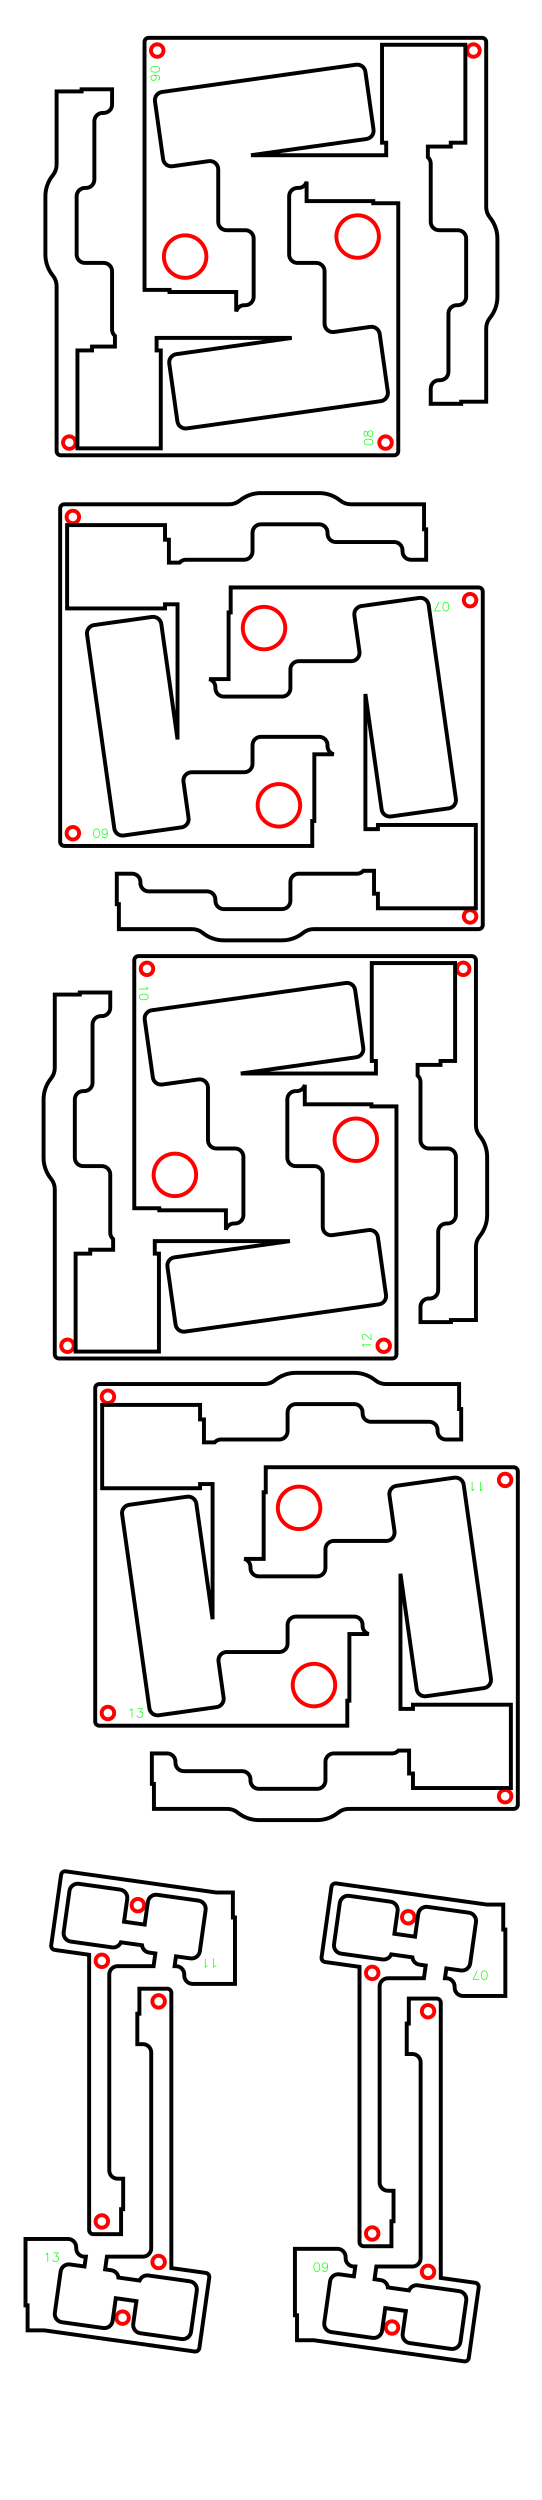
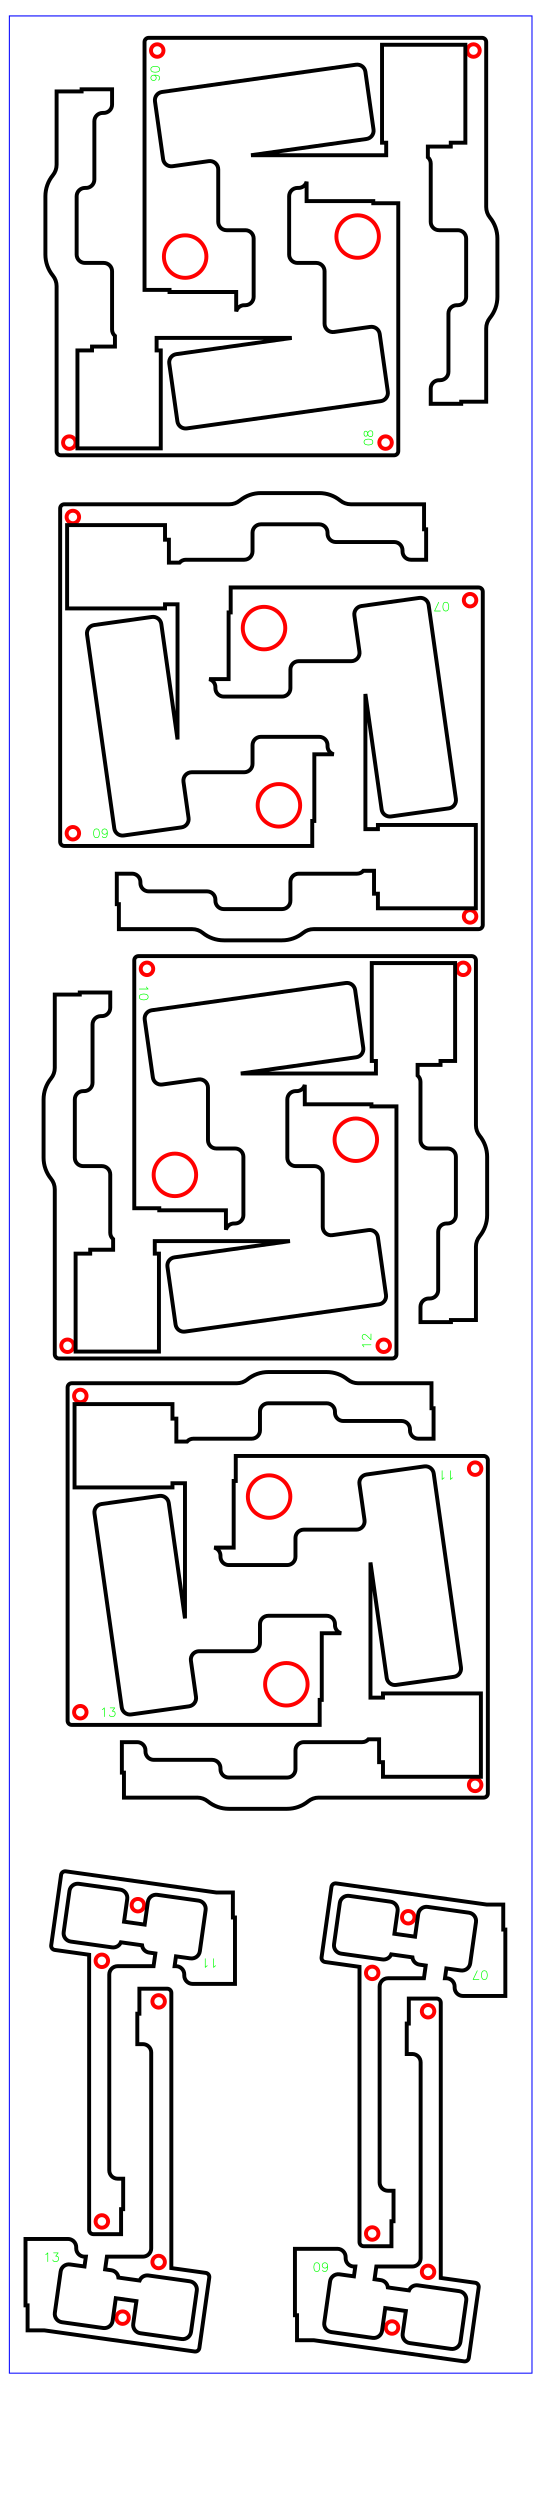
<svg xmlns="http://www.w3.org/2000/svg" width="130mm" height="600mm" viewBox="0 0 130 600" version="1.1" id="svg465" xml:space="preserve">
  <defs id="defs462" />
  <g id="g2946" transform="translate(15.5102, -6.05337)">
    <path style="font-size:12px;fill:none;fill-rule:evenodd;stroke:#ff0000;stroke-width:0.25mm;stroke-linecap:round;stroke-opacity:1" d="m 22.226,16.683 a 1.5,1.5 0 0 1 0,3 1.5,1.5 0 0 1 0,-3 z" id="path1515" />
    <path style="font-size:12px;fill:none;fill-rule:evenodd;stroke:#ff0000;stroke-width:0.25mm;stroke-linecap:round;stroke-opacity:1" d="M 22.226,18.183" id="path1513" />
    <path style="font-size:12px;fill:none;fill-rule:evenodd;stroke:#ff0000;stroke-width:0.25mm;stroke-linecap:round;stroke-opacity:1" d="m 98.126,16.683 a 1.5,1.5 0 0 1 0,3 1.5,1.5 0 0 1 0,-3 z" id="path1499" />
    <path style="font-size:12px;fill:none;fill-rule:evenodd;stroke:#ff0000;stroke-width:0.25mm;stroke-linecap:round;stroke-opacity:1" d="M 98.126,18.183" id="path1497" />
    <path style="font-size:12px;fill:none;fill-rule:evenodd;stroke:#ff0000;stroke-width:0.25mm;stroke-linecap:round;stroke-opacity:1" d="m 28.926,62.533 a 5.1,5.1 0 0 1 0,10.2 5.1,5.1 0 0 1 0,-10.2 z" id="path1495" />
    <path style="font-size:12px;fill:none;fill-rule:evenodd;stroke:#ff0000;stroke-width:0.25mm;stroke-linecap:round;stroke-opacity:1" d="M 28.926,67.633" id="path1493" />
    <path style="font-size:12px;fill:none;fill-rule:evenodd;stroke:#000000;stroke-width:0.25mm;stroke-linecap:round;stroke-opacity:1" d="m 19.176,16.133 v 59.5 h 5.999 v 0.5 h 16 v 4.684 a 2,2 0 0 1 1.94,-1.515 h 0.25 a 2,2 0 0 0 2,-2 v -14 a 2,2 0 0 0 -2,-2 h -4.5 a 2,2 0 0 1 -2,-2 v -12.593 a 2,2 0 0 0 -2.278,-1.981 l -8.695,1.222 a 2,2 0 0 1 -2.259,-1.702 l -1.949,-13.864 a 2,2 0 0 1 1.702,-2.259 l 46.543,-6.541 a 2,2 0 0 1 2.259,1.702 l 1.948,13.864 a 2,2 0 0 1 -1.702,2.259 l -27.698,3.893 h 32.44 v -3.002 h -1 V 16.8 h 20 v 23.5 h -3.5 v 0.933 h -5.5 v 2.558 a 2,2 0 0 1 0.689,1.511 v 14 a 2,2 0 0 0 2,2 h 4.5 a 2,2 0 0 1 2,2 v 14 a 2,2 0 0 1 -2,2 h -0.25 a 2,2 0 0 0 -2,2 v 14 a 2,2 0 0 1 -2,2 h -0.25 a 2,2 0 0 0 -2,2 v 3.664 h 7.312 v -0.5 h 5.999 V 84.872 a 4,4 0 0 1 0.896,-2.523 8,8 0 0 0 1.793,-5.047 v -14 a 8,8 0 0 0 -1.793,-5.047 4,4 0 0 1 -0.896,-2.524 V 16.133 a 1,1 0 0 0 -1,-1 H 20.176 a 1,1 0 0 0 -1,1 z" id="path712" />
    <g style="fill:none;stroke:#00ff00;stroke-linecap:round;stroke-linejoin:round;stroke-opacity:1" transform="matrix(6.12323e-17 1 -1 6.12323e-17 0.835156 2.4835)" id="g5981">
      <g transform="translate(18.9008, -19.855)" id="g5979" style="stroke:#00ff00;stroke-opacity:1">
        <path d="M 378 662 L 284 630 L 220 536 L 189 378 L 189 284 L 220 126 L 284 31.5 L 378 0 L 441 0 L 536 31.5 L 598 126 L 630 284 L 630 378 L 598 536 L 536 630 L 441 662 L 378 662" style="stroke-width:0.533in;stroke:#00ff00;stroke-opacity:1" transform="scale(0.003175, -0.003175)" id="path5975" />
        <path d="M 598 567 L 567 630 L 472 662 L 410 662 L 315 630 L 252 536 L 220 378 L 220 220 L 252 94.5 L 315 31.5 L 410 0 L 441 0 L 536 31.5 L 598 94.5 L 630 189 L 630 220 L 598 315 L 536 378 L 441 410 L 410 410 L 315 378 L 252 315 L 220 220" style="stroke-width:0.533in;stroke:#00ff00;stroke-opacity:1" transform="matrix(0.003175 0 0 -0.003175 2.00025 0)" id="path5977" />
      </g>
    </g>
  </g>
  <g id="g2946-9" transform="matrix(6.12323e-17 1 -1 6.12323e-17 130.999 121.816)">
    <path style="font-size:12px;fill:none;fill-rule:evenodd;stroke:#ff0000;stroke-width:0.25mm;stroke-linecap:round;stroke-opacity:1" d="m 22.226,16.683 a 1.5,1.5 0 0 1 0,3 1.5,1.5 0 0 1 0,-3 z" id="path1515-4" />
    <path style="font-size:12px;fill:none;fill-rule:evenodd;stroke:#ff0000;stroke-width:0.25mm;stroke-linecap:round;stroke-opacity:1" d="M 22.226,18.183" id="path1513-7" />
    <path style="font-size:12px;fill:none;fill-rule:evenodd;stroke:#ff0000;stroke-width:0.25mm;stroke-linecap:round;stroke-opacity:1" d="m 98.126,16.683 a 1.5,1.5 0 0 1 0,3 1.5,1.5 0 0 1 0,-3 z" id="path1499-8" />
    <path style="font-size:12px;fill:none;fill-rule:evenodd;stroke:#ff0000;stroke-width:0.25mm;stroke-linecap:round;stroke-opacity:1" d="M 98.126,18.183" id="path1497-4" />
    <path style="font-size:12px;fill:none;fill-rule:evenodd;stroke:#ff0000;stroke-width:0.25mm;stroke-linecap:round;stroke-opacity:1" d="m 28.926,62.533 a 5.1,5.1 0 0 1 0,10.2 5.1,5.1 0 0 1 0,-10.2 z" id="path1495-5" />
    <path style="font-size:12px;fill:none;fill-rule:evenodd;stroke:#ff0000;stroke-width:0.25mm;stroke-linecap:round;stroke-opacity:1" d="M 28.926,67.633" id="path1493-0" />
    <path style="font-size:12px;fill:none;fill-rule:evenodd;stroke:#000000;stroke-width:0.25mm;stroke-linecap:round;stroke-opacity:1" d="m 19.176,16.133 v 59.5 h 5.999 v 0.5 h 16 v 4.684 a 2,2 0 0 1 1.94,-1.515 h 0.25 a 2,2 0 0 0 2,-2 v -14 a 2,2 0 0 0 -2,-2 h -4.5 a 2,2 0 0 1 -2,-2 v -12.593 a 2,2 0 0 0 -2.278,-1.981 l -8.695,1.222 a 2,2 0 0 1 -2.259,-1.702 l -1.949,-13.864 a 2,2 0 0 1 1.702,-2.259 l 46.543,-6.541 a 2,2 0 0 1 2.259,1.702 l 1.948,13.864 a 2,2 0 0 1 -1.702,2.259 l -27.698,3.893 h 32.44 v -3.002 h -1 V 16.8 h 20 v 23.5 h -3.5 v 0.933 h -5.5 v 2.558 a 2,2 0 0 1 0.689,1.511 v 14 a 2,2 0 0 0 2,2 h 4.5 a 2,2 0 0 1 2,2 v 14 a 2,2 0 0 1 -2,2 h -0.25 a 2,2 0 0 0 -2,2 v 14 a 2,2 0 0 1 -2,2 h -0.25 a 2,2 0 0 0 -2,2 v 3.664 h 7.312 v -0.5 h 5.999 V 84.872 a 4,4 0 0 1 0.896,-2.523 8,8 0 0 0 1.793,-5.047 v -14 a 8,8 0 0 0 -1.793,-5.047 4,4 0 0 1 -0.896,-2.524 V 16.133 a 1,1 0 0 0 -1,-1 H 20.176 a 1,1 0 0 0 -1,1 z" id="path712-3" />
    <g style="fill:none;stroke:#00ff00;stroke-linecap:round;stroke-linejoin:round;stroke-opacity:1" transform="matrix(6.12323e-17 1 -1 6.12323e-17 -117.814 136.641)" id="g6013">
      <g transform="translate(-113.933, -140.543)" id="g6011" style="stroke:#00ff00;stroke-opacity:1">
        <path d="M 378 662 L 284 630 L 220 536 L 189 378 L 189 284 L 220 126 L 284 31.5 L 378 0 L 441 0 L 536 31.5 L 598 126 L 630 284 L 630 378 L 598 536 L 536 630 L 441 662 L 378 662" style="stroke-width:0.533in;stroke:#00ff00;stroke-opacity:1" transform="scale(0.003175, -0.003175)" id="path6007" />
        <path d="M 630 662 L 315 0 M 189 662 L 630 662" style="stroke-width:0.533in;stroke:#00ff00;stroke-opacity:1" transform="matrix(0.003175 0 0 -0.003175 2.00025 0)" id="path6009" />
      </g>
    </g>
  </g>
  <g id="g2938-6" transform="matrix(6.12323e-17 1 -1 6.12323e-17 206.609 431.766)">
    <path style="font-size:12px;fill:none;fill-rule:evenodd;stroke:#ff0000;stroke-width:0.25mm;stroke-linecap:round;stroke-opacity:1" d="m 28.376,107.129 a 1.5,1.5 0 0 1 0,3 1.5,1.5 0 0 1 0,-3 z" id="path1511-1" />
    <path style="font-size:12px;fill:none;fill-rule:evenodd;stroke:#ff0000;stroke-width:0.25mm;stroke-linecap:round;stroke-opacity:1" d="M 28.376,108.629" id="path1509-0" />
    <path style="font-size:12px;fill:none;fill-rule:evenodd;stroke:#ff0000;stroke-width:0.25mm;stroke-linecap:round;stroke-opacity:1" d="m 41.726,115.779 a 1.5,1.5 0 0 1 0,3 1.5,1.5 0 0 1 0,-3 z" id="path1507-6" />
    <path style="font-size:12px;fill:none;fill-rule:evenodd;stroke:#ff0000;stroke-width:0.25mm;stroke-linecap:round;stroke-opacity:1" d="M 41.726,117.279" id="path1505-3" />
    <path style="font-size:12px;fill:none;fill-rule:evenodd;stroke:#ff0000;stroke-width:0.25mm;stroke-linecap:round;stroke-opacity:1" d="m 104.276,115.779 a 1.5,1.5 0 0 1 0,3 1.5,1.5 0 0 1 0,-3 z" id="path1503-2" />
    <path style="font-size:12px;fill:none;fill-rule:evenodd;stroke:#ff0000;stroke-width:0.25mm;stroke-linecap:round;stroke-opacity:1" d="M 104.276,117.279" id="path1501-0" />
    <path style="font-size:12px;fill:none;fill-rule:evenodd;stroke:#000000;stroke-width:0.25mm;stroke-linecap:round;stroke-opacity:1" d="m 25.326,85.829 v 3.999 l -5.074,36.101 a 1,1 0 0 0 0.851,1.13 l 16.884,2.373 a 1,1 0 0 0 1.13,-0.852 l 1.159,-8.251 h 66.05 a 1,1 0 0 0 1,-1 v -6.667 h -5.999 v -0.5 h -7.312 v 1.336 a 2,2 0 0 1 -2,2 h -47 a 2,2 0 0 1 -2,-2 v -8.631 l -3.055,-0.429 -0.209,1.485 a 2,2 0 0 1 -1.755,1.709 l -0.713,5.077 a 2,2 0 0 1 1.215,2.127 l -1.391,9.902 a 2,2 0 0 1 -2.259,1.703 l -9.903,-1.392 a 2,2 0 0 1 -1.702,-2.259 l 1.392,-9.903 a 2,2 0 0 1 2.259,-1.702 l 5.446,0.765 0.696,-4.951 -5.447,-0.765 a 2,2 0 0 1 -1.702,-2.259 l 1.392,-9.903 a 2,2 0 0 1 2.259,-1.702 l 9.903,1.392 a 2,2 0 0 1 1.702,2.259 l -0.487,3.465 2.359,0.332 v -0.32 a 2,2 0 0 1 2,-2 h 0.25 a 2,2 0 0 0 2,-2 v -10.169 h -15.94 v 0.5 z" id="path1491-6" />
    <g style="fill:none;stroke:#00ff00;stroke-linecap:round;stroke-linejoin:round;stroke-opacity:1" transform="matrix(6.12323e-17 1 -1 6.12323e-17 -113.118 137.14)" id="g6029">
      <g transform="translate(-48.0779, -154.333)" id="g6027" style="stroke:#00ff00;stroke-opacity:1">
        <path d="M 378 662 L 284 630 L 220 536 L 189 378 L 189 284 L 220 126 L 284 31.5 L 378 0 L 441 0 L 536 31.5 L 598 126 L 630 284 L 630 378 L 598 536 L 536 630 L 441 662 L 378 662" style="stroke-width:0.533in;stroke:#00ff00;stroke-opacity:1" transform="scale(0.003175, -0.003175)" id="path6023" />
        <path d="M 630 662 L 315 0 M 189 662 L 630 662" style="stroke-width:0.533in;stroke:#00ff00;stroke-opacity:1" transform="matrix(0.003175 0 0 -0.003175 2.00025 0)" id="path6025" />
      </g>
    </g>
  </g>
  <g id="g2946-0" transform="matrix(-1 1.22465e-16 -1.22465e-16 -1 114.761 124.404)">
    <path style="font-size:12px;fill:none;fill-rule:evenodd;stroke:#ff0000;stroke-width:0.25mm;stroke-linecap:round;stroke-opacity:1" d="m 22.226,16.683 a 1.5,1.5 0 0 1 0,3 1.5,1.5 0 0 1 0,-3 z" id="path1515-7" />
    <path style="font-size:12px;fill:none;fill-rule:evenodd;stroke:#ff0000;stroke-width:0.25mm;stroke-linecap:round;stroke-opacity:1" d="M 22.226,18.183" id="path1513-8" />
    <path style="font-size:12px;fill:none;fill-rule:evenodd;stroke:#ff0000;stroke-width:0.25mm;stroke-linecap:round;stroke-opacity:1" d="m 98.126,16.683 a 1.5,1.5 0 0 1 0,3 1.5,1.5 0 0 1 0,-3 z" id="path1499-6" />
    <path style="font-size:12px;fill:none;fill-rule:evenodd;stroke:#ff0000;stroke-width:0.25mm;stroke-linecap:round;stroke-opacity:1" d="M 98.126,18.183" id="path1497-8" />
    <path style="font-size:12px;fill:none;fill-rule:evenodd;stroke:#ff0000;stroke-width:0.25mm;stroke-linecap:round;stroke-opacity:1" d="m 28.926,62.533 a 5.1,5.1 0 0 1 0,10.2 5.1,5.1 0 0 1 0,-10.2 z" id="path1495-8" />
    <path style="font-size:12px;fill:none;fill-rule:evenodd;stroke:#ff0000;stroke-width:0.25mm;stroke-linecap:round;stroke-opacity:1" d="M 28.926,67.633" id="path1493-4" />
    <path style="font-size:12px;fill:none;fill-rule:evenodd;stroke:#000000;stroke-width:0.25mm;stroke-linecap:round;stroke-opacity:1" d="m 19.176,16.133 v 59.5 h 5.999 v 0.5 h 16 v 4.684 a 2,2 0 0 1 1.94,-1.515 h 0.25 a 2,2 0 0 0 2,-2 v -14 a 2,2 0 0 0 -2,-2 h -4.5 a 2,2 0 0 1 -2,-2 v -12.593 a 2,2 0 0 0 -2.278,-1.981 l -8.695,1.222 a 2,2 0 0 1 -2.259,-1.702 l -1.949,-13.864 a 2,2 0 0 1 1.702,-2.259 l 46.543,-6.541 a 2,2 0 0 1 2.259,1.702 l 1.948,13.864 a 2,2 0 0 1 -1.702,2.259 l -27.698,3.893 h 32.44 v -3.002 h -1 V 16.8 h 20 v 23.5 h -3.5 v 0.933 h -5.5 v 2.558 a 2,2 0 0 1 0.689,1.511 v 14 a 2,2 0 0 0 2,2 h 4.5 a 2,2 0 0 1 2,2 v 14 a 2,2 0 0 1 -2,2 h -0.25 a 2,2 0 0 0 -2,2 v 14 a 2,2 0 0 1 -2,2 h -0.25 a 2,2 0 0 0 -2,2 v 3.664 h 7.312 v -0.5 h 5.999 V 84.872 a 4,4 0 0 1 0.896,-2.523 8,8 0 0 0 1.793,-5.047 v -14 a 8,8 0 0 0 -1.793,-5.047 4,4 0 0 1 -0.896,-2.524 V 16.133 a 1,1 0 0 0 -1,-1 H 20.176 a 1,1 0 0 0 -1,1 z" id="path712-31" />
    <g style="fill:none;stroke:#00ff00;stroke-linecap:round;stroke-linejoin:round;stroke-opacity:1" transform="matrix(6.12323e-17 1 -1 6.12323e-17 -6.71229 -215.004)" id="g6045">
      <g transform="translate(232.017, -32.0001)" id="g6043" style="stroke:#00ff00;stroke-opacity:1">
        <path d="M 378 662 L 284 630 L 220 536 L 189 378 L 189 284 L 220 126 L 284 31.5 L 378 0 L 441 0 L 536 31.5 L 598 126 L 630 284 L 630 378 L 598 536 L 536 630 L 441 662 L 378 662" style="stroke-width:0.533in;stroke:#00ff00;stroke-opacity:1" transform="scale(0.003175, -0.003175)" id="path6039" />
        <path d="M 346 662 L 252 630 L 220 567 L 220 504 L 252 441 L 315 410 L 441 378 L 536 346 L 598 284 L 630 220 L 630 126 L 598 63 L 567 31.5 L 472 0 L 346 0 L 252 31.5 L 220 63 L 189 126 L 189 220 L 220 284 L 284 346 L 378 378 L 504 410 L 567 441 L 598 504 L 598 567 L 567 630 L 472 662 L 346 662" style="stroke-width:0.533in;stroke:#00ff00;stroke-opacity:1" transform="matrix(0.003175 0 0 -0.003175 2.00025 0)" id="path6041" />
      </g>
    </g>
  </g>
  <g id="g2946-0-9" transform="matrix(-1 1.22465e-16 -1.22465e-16 -1 114.323 341.169)">
    <path style="font-size:12px;fill:none;fill-rule:evenodd;stroke:#ff0000;stroke-width:0.25mm;stroke-linecap:round;stroke-opacity:1" d="m 22.226,16.683 a 1.5,1.5 0 0 1 0,3 1.5,1.5 0 0 1 0,-3 z" id="path1515-7-4" />
    <path style="font-size:12px;fill:none;fill-rule:evenodd;stroke:#ff0000;stroke-width:0.25mm;stroke-linecap:round;stroke-opacity:1" d="M 22.226,18.183" id="path1513-8-8" />
    <path style="font-size:12px;fill:none;fill-rule:evenodd;stroke:#ff0000;stroke-width:0.25mm;stroke-linecap:round;stroke-opacity:1" d="m 98.126,16.683 a 1.5,1.5 0 0 1 0,3 1.5,1.5 0 0 1 0,-3 z" id="path1499-6-1" />
    <path style="font-size:12px;fill:none;fill-rule:evenodd;stroke:#ff0000;stroke-width:0.25mm;stroke-linecap:round;stroke-opacity:1" d="M 98.126,18.183" id="path1497-8-2" />
    <path style="font-size:12px;fill:none;fill-rule:evenodd;stroke:#ff0000;stroke-width:0.25mm;stroke-linecap:round;stroke-opacity:1" d="m 28.926,62.533 a 5.1,5.1 0 0 1 0,10.2 5.1,5.1 0 0 1 0,-10.2 z" id="path1495-8-9" />
    <path style="font-size:12px;fill:none;fill-rule:evenodd;stroke:#ff0000;stroke-width:0.25mm;stroke-linecap:round;stroke-opacity:1" d="M 28.926,67.633" id="path1493-4-3" />
    <path style="font-size:12px;fill:none;fill-rule:evenodd;stroke:#000000;stroke-width:0.25mm;stroke-linecap:round;stroke-opacity:1" d="m 19.176,16.133 v 59.5 h 5.999 v 0.5 h 16 v 4.684 a 2,2 0 0 1 1.94,-1.515 h 0.25 a 2,2 0 0 0 2,-2 v -14 a 2,2 0 0 0 -2,-2 h -4.5 a 2,2 0 0 1 -2,-2 v -12.593 a 2,2 0 0 0 -2.278,-1.981 l -8.695,1.222 a 2,2 0 0 1 -2.259,-1.702 l -1.949,-13.864 a 2,2 0 0 1 1.702,-2.259 l 46.543,-6.541 a 2,2 0 0 1 2.259,1.702 l 1.948,13.864 a 2,2 0 0 1 -1.702,2.259 l -27.698,3.893 h 32.44 v -3.002 h -1 V 16.8 h 20 v 23.5 h -3.5 v 0.933 h -5.5 v 2.558 a 2,2 0 0 1 0.689,1.511 v 14 a 2,2 0 0 0 2,2 h 4.5 a 2,2 0 0 1 2,2 v 14 a 2,2 0 0 1 -2,2 h -0.25 a 2,2 0 0 0 -2,2 v 14 a 2,2 0 0 1 -2,2 h -0.25 a 2,2 0 0 0 -2,2 v 3.664 h 7.312 v -0.5 h 5.999 V 84.872 a 4,4 0 0 1 0.896,-2.523 8,8 0 0 0 1.793,-5.047 v -14 a 8,8 0 0 0 -1.793,-5.047 4,4 0 0 1 -0.896,-2.524 V 16.133 a 1,1 0 0 0 -1,-1 H 20.176 a 1,1 0 0 0 -1,1 z" id="path712-31-9" />
    <g style="fill:none;stroke:#00ff00;stroke-linecap:round;stroke-linejoin:round;stroke-opacity:1" transform="matrix(6.12323e-17 1 -1 6.12323e-17 -6.71229 -215.004)" id="g6061">
      <g transform="translate(232.017, -32.0001)" id="g6059" style="stroke:#00ff00;stroke-opacity:1">
        <path d="M 284 536 L 346 567 L 441 662 L 441 0" style="stroke-width:0.533in;stroke:#00ff00;stroke-opacity:1" transform="scale(0.003175, -0.003175)" id="path6055" />
        <path d="M 220 504 L 220 536 L 252 598 L 284 630 L 346 662 L 472 662 L 536 630 L 567 598 L 598 536 L 598 472 L 567 410 L 504 315 L 189 0 L 630 0" style="stroke-width:0.533in;stroke:#00ff00;stroke-opacity:1" transform="matrix(0.003175 0 0 -0.003175 2.00025 0)" id="path6057" />
      </g>
    </g>
  </g>
  <g id="g2946-6" transform="matrix(6.12323e-17 -1 1 6.12323e-17 -0.69506 222.203)">
    <path style="font-size:12px;fill:none;fill-rule:evenodd;stroke:#ff0000;stroke-width:0.25mm;stroke-linecap:round;stroke-opacity:1" d="m 22.226,16.683 a 1.5,1.5 0 0 1 0,3 1.5,1.5 0 0 1 0,-3 z" id="path1515-49" />
    <path style="font-size:12px;fill:none;fill-rule:evenodd;stroke:#ff0000;stroke-width:0.25mm;stroke-linecap:round;stroke-opacity:1" d="M 22.226,18.183" id="path1513-5" />
    <path style="font-size:12px;fill:none;fill-rule:evenodd;stroke:#ff0000;stroke-width:0.25mm;stroke-linecap:round;stroke-opacity:1" d="m 98.126,16.683 a 1.5,1.5 0 0 1 0,3 1.5,1.5 0 0 1 0,-3 z" id="path1499-0" />
    <path style="font-size:12px;fill:none;fill-rule:evenodd;stroke:#ff0000;stroke-width:0.25mm;stroke-linecap:round;stroke-opacity:1" d="M 98.126,18.183" id="path1497-48" />
    <path style="font-size:12px;fill:none;fill-rule:evenodd;stroke:#ff0000;stroke-width:0.25mm;stroke-linecap:round;stroke-opacity:1" d="m 28.926,62.533 a 5.1,5.1 0 0 1 0,10.2 5.1,5.1 0 0 1 0,-10.2 z" id="path1495-7" />
    <path style="font-size:12px;fill:none;fill-rule:evenodd;stroke:#ff0000;stroke-width:0.25mm;stroke-linecap:round;stroke-opacity:1" d="M 28.926,67.633" id="path1493-1" />
    <path style="font-size:12px;fill:none;fill-rule:evenodd;stroke:#000000;stroke-width:0.25mm;stroke-linecap:round;stroke-opacity:1" d="m 19.176,16.133 v 59.5 h 5.999 v 0.5 h 16 v 4.684 a 2,2 0 0 1 1.94,-1.515 h 0.25 a 2,2 0 0 0 2,-2 v -14 a 2,2 0 0 0 -2,-2 h -4.5 a 2,2 0 0 1 -2,-2 v -12.593 a 2,2 0 0 0 -2.278,-1.981 l -8.695,1.222 a 2,2 0 0 1 -2.259,-1.702 l -1.949,-13.864 a 2,2 0 0 1 1.702,-2.259 l 46.543,-6.541 a 2,2 0 0 1 2.259,1.702 l 1.948,13.864 a 2,2 0 0 1 -1.702,2.259 l -27.698,3.893 h 32.44 v -3.002 h -1 V 16.8 h 20 v 23.5 h -3.5 v 0.933 h -5.5 v 2.558 a 2,2 0 0 1 0.689,1.511 v 14 a 2,2 0 0 0 2,2 h 4.5 a 2,2 0 0 1 2,2 v 14 a 2,2 0 0 1 -2,2 h -0.25 a 2,2 0 0 0 -2,2 v 14 a 2,2 0 0 1 -2,2 h -0.25 a 2,2 0 0 0 -2,2 v 3.664 h 7.312 v -0.5 h 5.999 V 84.872 a 4,4 0 0 1 0.896,-2.523 8,8 0 0 0 1.793,-5.047 v -14 a 8,8 0 0 0 -1.793,-5.047 4,4 0 0 1 -0.896,-2.524 V 16.133 a 1,1 0 0 0 -1,-1 H 20.176 a 1,1 0 0 0 -1,1 z" id="path712-7" />
    <g style="fill:none;stroke:#00ff00;stroke-linecap:round;stroke-linejoin:round;stroke-opacity:1" transform="matrix(6.12323e-17 1 -1 6.12323e-17 -336.304 133.858)" id="g6109">
      <g transform="translate(-111.305, -357.47)" id="g6107" style="stroke:#00ff00;stroke-opacity:1">
        <path d="M 378 662 L 284 630 L 220 536 L 189 378 L 189 284 L 220 126 L 284 31.5 L 378 0 L 441 0 L 536 31.5 L 598 126 L 630 284 L 630 378 L 598 536 L 536 630 L 441 662 L 378 662" style="stroke-width:0.533in;stroke:#00ff00;stroke-opacity:1" transform="scale(0.003175, -0.003175)" id="path6103" />
        <path d="M 598 441 L 567 346 L 504 284 L 410 252 L 378 252 L 284 284 L 220 346 L 189 441 L 189 472 L 220 567 L 284 630 L 378 662 L 410 662 L 504 630 L 567 567 L 598 441 L 598 284 L 567 126 L 504 31.5 L 410 0 L 346 0 L 252 31.5 L 220 94.5" style="stroke-width:0.533in;stroke:#00ff00;stroke-opacity:1" transform="matrix(0.003175 0 0 -0.003175 2.00025 0)" id="path6105" />
      </g>
    </g>
  </g>
-   <g id="g2946-9-1" transform="matrix(6.12323e-17 1 -1 6.12323e-17 139.412 332.959)">
+   <g id="g2946-9-1" transform="rotate(90,-99.01706,231.2325)">
    <path style="font-size:12px;fill:none;fill-rule:evenodd;stroke:#ff0000;stroke-width:0.25mm;stroke-linecap:round;stroke-opacity:1" d="m 22.226,16.683 a 1.5,1.5 0 0 1 0,3 1.5,1.5 0 0 1 0,-3 z" id="path1515-4-5" />
    <path style="font-size:12px;fill:none;fill-rule:evenodd;stroke:#ff0000;stroke-width:0.25mm;stroke-linecap:round;stroke-opacity:1" d="M 22.226,18.183" id="path1513-7-9" />
    <path style="font-size:12px;fill:none;fill-rule:evenodd;stroke:#ff0000;stroke-width:0.25mm;stroke-linecap:round;stroke-opacity:1" d="m 98.126,16.683 a 1.5,1.5 0 0 1 0,3 1.5,1.5 0 0 1 0,-3 z" id="path1499-8-8" />
    <path style="font-size:12px;fill:none;fill-rule:evenodd;stroke:#ff0000;stroke-width:0.25mm;stroke-linecap:round;stroke-opacity:1" d="M 98.126,18.183" id="path1497-4-4" />
    <path style="font-size:12px;fill:none;fill-rule:evenodd;stroke:#ff0000;stroke-width:0.25mm;stroke-linecap:round;stroke-opacity:1" d="m 28.926,62.533 a 5.1,5.1 0 0 1 0,10.2 5.1,5.1 0 0 1 0,-10.2 z" id="path1495-5-8" />
    <path style="font-size:12px;fill:none;fill-rule:evenodd;stroke:#ff0000;stroke-width:0.25mm;stroke-linecap:round;stroke-opacity:1" d="M 28.926,67.633" id="path1493-0-1" />
    <path style="font-size:12px;fill:none;fill-rule:evenodd;stroke:#000000;stroke-width:0.25mm;stroke-linecap:round;stroke-opacity:1" d="m 19.176,16.133 v 59.5 h 5.999 v 0.5 h 16 v 4.684 a 2,2 0 0 1 1.94,-1.515 h 0.25 a 2,2 0 0 0 2,-2 v -14 a 2,2 0 0 0 -2,-2 h -4.5 a 2,2 0 0 1 -2,-2 v -12.593 a 2,2 0 0 0 -2.278,-1.981 l -8.695,1.222 a 2,2 0 0 1 -2.259,-1.702 l -1.949,-13.864 a 2,2 0 0 1 1.702,-2.259 l 46.543,-6.541 a 2,2 0 0 1 2.259,1.702 l 1.948,13.864 a 2,2 0 0 1 -1.702,2.259 l -27.698,3.893 h 32.44 v -3.002 h -1 V 16.8 h 20 v 23.5 h -3.5 v 0.933 h -5.5 v 2.558 a 2,2 0 0 1 0.689,1.511 v 14 a 2,2 0 0 0 2,2 h 4.5 a 2,2 0 0 1 2,2 v 14 a 2,2 0 0 1 -2,2 h -0.25 a 2,2 0 0 0 -2,2 v 14 a 2,2 0 0 1 -2,2 h -0.25 a 2,2 0 0 0 -2,2 v 3.664 h 7.312 v -0.5 h 5.999 V 84.872 a 4,4 0 0 1 0.896,-2.523 8,8 0 0 0 1.793,-5.047 v -14 a 8,8 0 0 0 -1.793,-5.047 4,4 0 0 1 -0.896,-2.524 V 16.133 a 1,1 0 0 0 -1,-1 H 20.176 a 1,1 0 0 0 -1,1 z" id="path712-3-0" />
-     <g style="fill:none;stroke:#00ff00;stroke-linecap:round;stroke-linejoin:round;stroke-opacity:1" transform="matrix(6.12323e-17 1 -1 6.12323e-17 -117.814 136.641)" id="g6125">
-       <g transform="translate(-113.933, -140.543)" id="g6123" style="stroke:#00ff00;stroke-opacity:1">
-         <path d="M 284 536 L 346 567 L 441 662 L 441 0" style="stroke-width:0.533in;stroke:#00ff00;stroke-opacity:1" transform="scale(0.003175, -0.003175)" id="path6119" />
-         <path d="M 284 536 L 346 567 L 441 662 L 441 0" style="stroke-width:0.533in;stroke:#00ff00;stroke-opacity:1" transform="matrix(0.003175 0 0 -0.003175 2.00025 0)" id="path6121" />
+     <g style="fill:none;stroke:#00ff00;stroke-linecap:round;stroke-linejoin:round;stroke-opacity:1" transform="rotate(90,-127.2275,9.4135)" id="g6125">
+       <g transform="translate(-113.933,-140.543)" id="g6123" style="stroke:#00ff00;stroke-opacity:1">
+         <path d="m 284,536 62,31 95,95 V 0" style="stroke:#00ff00;stroke-width:0.533in;stroke-opacity:1" transform="scale(0.003175,-0.003175)" id="path6119" />
+         <path d="m 284,536 62,31 95,95 V 0" style="stroke:#00ff00;stroke-width:0.533in;stroke-opacity:1" transform="matrix(0.003175,0,0,-0.003175,2.00025,0)" id="path6121" />
      </g>
    </g>
  </g>
-   <g id="g2946-6-4" transform="matrix(6.12323e-17 -1 1 6.12323e-17 7.71801 433.346)">
+   <g id="g2946-6-4" transform="rotate(-90,217.1226,216.0316)">
    <path style="font-size:12px;fill:none;fill-rule:evenodd;stroke:#ff0000;stroke-width:0.25mm;stroke-linecap:round;stroke-opacity:1" d="m 22.226,16.683 a 1.5,1.5 0 0 1 0,3 1.5,1.5 0 0 1 0,-3 z" id="path1515-49-4" />
    <path style="font-size:12px;fill:none;fill-rule:evenodd;stroke:#ff0000;stroke-width:0.25mm;stroke-linecap:round;stroke-opacity:1" d="M 22.226,18.183" id="path1513-5-4" />
    <path style="font-size:12px;fill:none;fill-rule:evenodd;stroke:#ff0000;stroke-width:0.25mm;stroke-linecap:round;stroke-opacity:1" d="m 98.126,16.683 a 1.5,1.5 0 0 1 0,3 1.5,1.5 0 0 1 0,-3 z" id="path1499-0-4" />
    <path style="font-size:12px;fill:none;fill-rule:evenodd;stroke:#ff0000;stroke-width:0.25mm;stroke-linecap:round;stroke-opacity:1" d="M 98.126,18.183" id="path1497-48-7" />
    <path style="font-size:12px;fill:none;fill-rule:evenodd;stroke:#ff0000;stroke-width:0.25mm;stroke-linecap:round;stroke-opacity:1" d="m 28.926,62.533 a 5.1,5.1 0 0 1 0,10.2 5.1,5.1 0 0 1 0,-10.2 z" id="path1495-7-6" />
    <path style="font-size:12px;fill:none;fill-rule:evenodd;stroke:#ff0000;stroke-width:0.25mm;stroke-linecap:round;stroke-opacity:1" d="M 28.926,67.633" id="path1493-1-3" />
    <path style="font-size:12px;fill:none;fill-rule:evenodd;stroke:#000000;stroke-width:0.25mm;stroke-linecap:round;stroke-opacity:1" d="m 19.176,16.133 v 59.5 h 5.999 v 0.5 h 16 v 4.684 a 2,2 0 0 1 1.94,-1.515 h 0.25 a 2,2 0 0 0 2,-2 v -14 a 2,2 0 0 0 -2,-2 h -4.5 a 2,2 0 0 1 -2,-2 v -12.593 a 2,2 0 0 0 -2.278,-1.981 l -8.695,1.222 a 2,2 0 0 1 -2.259,-1.702 l -1.949,-13.864 a 2,2 0 0 1 1.702,-2.259 l 46.543,-6.541 a 2,2 0 0 1 2.259,1.702 l 1.948,13.864 a 2,2 0 0 1 -1.702,2.259 l -27.698,3.893 h 32.44 v -3.002 h -1 V 16.8 h 20 v 23.5 h -3.5 v 0.933 h -5.5 v 2.558 a 2,2 0 0 1 0.689,1.511 v 14 a 2,2 0 0 0 2,2 h 4.5 a 2,2 0 0 1 2,2 v 14 a 2,2 0 0 1 -2,2 h -0.25 a 2,2 0 0 0 -2,2 v 14 a 2,2 0 0 1 -2,2 h -0.25 a 2,2 0 0 0 -2,2 v 3.664 h 7.312 v -0.5 h 5.999 V 84.872 a 4,4 0 0 1 0.896,-2.523 8,8 0 0 0 1.793,-5.047 v -14 a 8,8 0 0 0 -1.793,-5.047 4,4 0 0 1 -0.896,-2.524 V 16.133 a 1,1 0 0 0 -1,-1 H 20.176 a 1,1 0 0 0 -1,1 z" id="path712-7-1" />
-     <g style="fill:none;stroke:#00ff00;stroke-linecap:round;stroke-linejoin:round;stroke-opacity:1" transform="matrix(6.12323e-17 1 -1 6.12323e-17 -336.304 133.858)" id="g6141">
-       <g transform="translate(-111.305, -357.47)" id="g6139" style="stroke:#00ff00;stroke-opacity:1">
-         <path d="M 284 536 L 346 567 L 441 662 L 441 0" style="stroke-width:0.533in;stroke:#00ff00;stroke-opacity:1" transform="scale(0.003175, -0.003175)" id="path6135" />
-         <path d="M 252 662 L 598 662 L 410 410 L 504 410 L 567 378 L 598 346 L 630 252 L 630 189 L 598 94.5 L 536 31.5 L 441 0 L 346 0 L 252 31.5 L 220 63 L 189 126" style="stroke-width:0.533in;stroke:#00ff00;stroke-opacity:1" transform="matrix(0.003175 0 0 -0.003175 2.00025 0)" id="path6137" />
+     <g style="fill:none;stroke:#00ff00;stroke-linecap:round;stroke-linejoin:round;stroke-opacity:1" transform="rotate(90,-235.081,-101.223)" id="g6141">
+       <g transform="translate(-111.305,-357.47)" id="g6139" style="stroke:#00ff00;stroke-opacity:1">
+         <path d="m 284,536 62,31 95,95 V 0" style="stroke:#00ff00;stroke-width:0.533in;stroke-opacity:1" transform="scale(0.003175,-0.003175)" id="path6135" />
+         <path d="M 252,662 H 598 L 410,410 h 94 l 63,-32 31,-32 32,-94 V 189 L 598,94.5 536,31.5 441,0 H 346 L 252,31.5 220,63 189,126" style="stroke:#00ff00;stroke-width:0.533in;stroke-opacity:1" transform="matrix(0.003175,0,0,-0.003175,2.00025,0)" id="path6137" />
      </g>
    </g>
  </g>
  <g id="g2938-2" transform="matrix(6.12323e-17 -1 1 6.12323e-17 -14.5441 586.978)">
    <path style="font-size:12px;fill:none;fill-rule:evenodd;stroke:#ff0000;stroke-width:0.25mm;stroke-linecap:round;stroke-opacity:1" d="m 28.376,107.129 a 1.5,1.5 0 0 1 0,3 1.5,1.5 0 0 1 0,-3 z" id="path1511-7" />
    <path style="font-size:12px;fill:none;fill-rule:evenodd;stroke:#ff0000;stroke-width:0.25mm;stroke-linecap:round;stroke-opacity:1" d="M 28.376,108.629" id="path1509-22" />
    <path style="font-size:12px;fill:none;fill-rule:evenodd;stroke:#ff0000;stroke-width:0.25mm;stroke-linecap:round;stroke-opacity:1" d="m 41.726,115.779 a 1.5,1.5 0 0 1 0,3 1.5,1.5 0 0 1 0,-3 z" id="path1507-61" />
    <path style="font-size:12px;fill:none;fill-rule:evenodd;stroke:#ff0000;stroke-width:0.25mm;stroke-linecap:round;stroke-opacity:1" d="M 41.726,117.279" id="path1505-0" />
    <path style="font-size:12px;fill:none;fill-rule:evenodd;stroke:#ff0000;stroke-width:0.25mm;stroke-linecap:round;stroke-opacity:1" d="m 104.276,115.779 a 1.5,1.5 0 0 1 0,3 1.5,1.5 0 0 1 0,-3 z" id="path1503-6" />
    <path style="font-size:12px;fill:none;fill-rule:evenodd;stroke:#ff0000;stroke-width:0.25mm;stroke-linecap:round;stroke-opacity:1" d="M 104.276,117.279" id="path1501-1" />
    <path style="font-size:12px;fill:none;fill-rule:evenodd;stroke:#000000;stroke-width:0.25mm;stroke-linecap:round;stroke-opacity:1" d="m 25.326,85.829 v 3.999 l -5.074,36.101 a 1,1 0 0 0 0.851,1.13 l 16.884,2.373 a 1,1 0 0 0 1.13,-0.852 l 1.159,-8.251 h 66.05 a 1,1 0 0 0 1,-1 v -6.667 h -5.999 v -0.5 h -7.312 v 1.336 a 2,2 0 0 1 -2,2 h -47 a 2,2 0 0 1 -2,-2 v -8.631 l -3.055,-0.429 -0.209,1.485 a 2,2 0 0 1 -1.755,1.709 l -0.713,5.077 a 2,2 0 0 1 1.215,2.127 l -1.391,9.902 a 2,2 0 0 1 -2.259,1.703 l -9.903,-1.392 a 2,2 0 0 1 -1.702,-2.259 l 1.392,-9.903 a 2,2 0 0 1 2.259,-1.702 l 5.446,0.765 0.696,-4.951 -5.447,-0.765 a 2,2 0 0 1 -1.702,-2.259 l 1.392,-9.903 a 2,2 0 0 1 2.259,-1.702 l 9.903,1.392 a 2,2 0 0 1 1.702,2.259 l -0.487,3.465 2.359,0.332 v -0.32 a 2,2 0 0 1 2,-2 h 0.25 a 2,2 0 0 0 2,-2 v -10.169 h -15.94 v 0.5 z" id="path1491-5" />
    <g style="fill:none;stroke:#00ff00;stroke-linecap:round;stroke-linejoin:round;stroke-opacity:1" transform="matrix(6.12323e-17 1 -1 6.12323e-17 -329.683 135.287)" id="g6157">
      <g transform="translate(-46.0152, -371.506)" id="g6155" style="stroke:#00ff00;stroke-opacity:1">
        <path d="M 378 662 L 284 630 L 220 536 L 189 378 L 189 284 L 220 126 L 284 31.5 L 378 0 L 441 0 L 536 31.5 L 598 126 L 630 284 L 630 378 L 598 536 L 536 630 L 441 662 L 378 662" style="stroke-width:0.533in;stroke:#00ff00;stroke-opacity:1" transform="scale(0.003175, -0.003175)" id="path6151" />
        <path d="M 598 441 L 567 346 L 504 284 L 410 252 L 378 252 L 284 284 L 220 346 L 189 441 L 189 472 L 220 567 L 284 630 L 378 662 L 410 662 L 504 630 L 567 567 L 598 441 L 598 284 L 567 126 L 504 31.5 L 410 0 L 346 0 L 252 31.5 L 220 94.5" style="stroke-width:0.533in;stroke:#00ff00;stroke-opacity:1" transform="matrix(0.003175 0 0 -0.003175 2.00025 0)" id="path6153" />
      </g>
    </g>
  </g>
  <g id="g2938-6-9" transform="matrix(6.12323e-17 1 -1 6.12323e-17 141.722 428.869)">
    <path style="font-size:12px;fill:none;fill-rule:evenodd;stroke:#ff0000;stroke-width:0.25mm;stroke-linecap:round;stroke-opacity:1" d="m 28.376,107.129 a 1.5,1.5 0 0 1 0,3 1.5,1.5 0 0 1 0,-3 z" id="path1511-1-6" />
    <path style="font-size:12px;fill:none;fill-rule:evenodd;stroke:#ff0000;stroke-width:0.25mm;stroke-linecap:round;stroke-opacity:1" d="M 28.376,108.629" id="path1509-0-2" />
    <path style="font-size:12px;fill:none;fill-rule:evenodd;stroke:#ff0000;stroke-width:0.25mm;stroke-linecap:round;stroke-opacity:1" d="m 41.726,115.779 a 1.5,1.5 0 0 1 0,3 1.5,1.5 0 0 1 0,-3 z" id="path1507-6-1" />
    <path style="font-size:12px;fill:none;fill-rule:evenodd;stroke:#ff0000;stroke-width:0.25mm;stroke-linecap:round;stroke-opacity:1" d="M 41.726,117.279" id="path1505-3-7" />
    <path style="font-size:12px;fill:none;fill-rule:evenodd;stroke:#ff0000;stroke-width:0.25mm;stroke-linecap:round;stroke-opacity:1" d="m 104.276,115.779 a 1.5,1.5 0 0 1 0,3 1.5,1.5 0 0 1 0,-3 z" id="path1503-2-8" />
    <path style="font-size:12px;fill:none;fill-rule:evenodd;stroke:#ff0000;stroke-width:0.25mm;stroke-linecap:round;stroke-opacity:1" d="M 104.276,117.279" id="path1501-0-5" />
    <path style="font-size:12px;fill:none;fill-rule:evenodd;stroke:#000000;stroke-width:0.25mm;stroke-linecap:round;stroke-opacity:1" d="m 25.326,85.829 v 3.999 l -5.074,36.101 a 1,1 0 0 0 0.851,1.13 l 16.884,2.373 a 1,1 0 0 0 1.13,-0.852 l 1.159,-8.251 h 66.05 a 1,1 0 0 0 1,-1 v -6.667 h -5.999 v -0.5 h -7.312 v 1.336 a 2,2 0 0 1 -2,2 h -47 a 2,2 0 0 1 -2,-2 v -8.631 l -3.055,-0.429 -0.209,1.485 a 2,2 0 0 1 -1.755,1.709 l -0.713,5.077 a 2,2 0 0 1 1.215,2.127 l -1.391,9.902 a 2,2 0 0 1 -2.259,1.703 l -9.903,-1.392 a 2,2 0 0 1 -1.702,-2.259 l 1.392,-9.903 a 2,2 0 0 1 2.259,-1.702 l 5.446,0.765 0.696,-4.951 -5.447,-0.765 a 2,2 0 0 1 -1.702,-2.259 l 1.392,-9.903 a 2,2 0 0 1 2.259,-1.702 l 9.903,1.392 a 2,2 0 0 1 1.702,2.259 l -0.487,3.465 2.359,0.332 v -0.32 a 2,2 0 0 1 2,-2 h 0.25 a 2,2 0 0 0 2,-2 v -10.169 h -15.94 v 0.5 z" id="path1491-6-7" />
    <g style="fill:none;stroke:#00ff00;stroke-linecap:round;stroke-linejoin:round;stroke-opacity:1" transform="matrix(6.12323e-17 1 -1 6.12323e-17 -113.118 137.14)" id="g6173">
      <g transform="translate(-48.0779, -154.333)" id="g6171" style="stroke:#00ff00;stroke-opacity:1">
        <path d="M 284 536 L 346 567 L 441 662 L 441 0" style="stroke-width:0.533in;stroke:#00ff00;stroke-opacity:1" transform="scale(0.003175, -0.003175)" id="path6167" />
        <path d="M 284 536 L 346 567 L 441 662 L 441 0" style="stroke-width:0.533in;stroke:#00ff00;stroke-opacity:1" transform="matrix(0.003175 0 0 -0.003175 2.00025 0)" id="path6169" />
      </g>
    </g>
  </g>
  <g id="g2938-2-8" transform="matrix(6.12323e-17 -1 1 6.12323e-17 -79.2075 584.611)">
    <path style="font-size:12px;fill:none;fill-rule:evenodd;stroke:#ff0000;stroke-width:0.25mm;stroke-linecap:round;stroke-opacity:1" d="m 28.376,107.129 a 1.5,1.5 0 0 1 0,3 1.5,1.5 0 0 1 0,-3 z" id="path1511-7-5" />
    <path style="font-size:12px;fill:none;fill-rule:evenodd;stroke:#ff0000;stroke-width:0.25mm;stroke-linecap:round;stroke-opacity:1" d="M 28.376,108.629" id="path1509-22-9" />
    <path style="font-size:12px;fill:none;fill-rule:evenodd;stroke:#ff0000;stroke-width:0.25mm;stroke-linecap:round;stroke-opacity:1" d="m 41.726,115.779 a 1.5,1.5 0 0 1 0,3 1.5,1.5 0 0 1 0,-3 z" id="path1507-61-7" />
    <path style="font-size:12px;fill:none;fill-rule:evenodd;stroke:#ff0000;stroke-width:0.25mm;stroke-linecap:round;stroke-opacity:1" d="M 41.726,117.279" id="path1505-0-5" />
    <path style="font-size:12px;fill:none;fill-rule:evenodd;stroke:#ff0000;stroke-width:0.25mm;stroke-linecap:round;stroke-opacity:1" d="m 104.276,115.779 a 1.5,1.5 0 0 1 0,3 1.5,1.5 0 0 1 0,-3 z" id="path1503-6-3" />
    <path style="font-size:12px;fill:none;fill-rule:evenodd;stroke:#ff0000;stroke-width:0.25mm;stroke-linecap:round;stroke-opacity:1" d="M 104.276,117.279" id="path1501-1-8" />
    <path style="font-size:12px;fill:none;fill-rule:evenodd;stroke:#000000;stroke-width:0.25mm;stroke-linecap:round;stroke-opacity:1" d="m 25.326,85.829 v 3.999 l -5.074,36.101 a 1,1 0 0 0 0.851,1.13 l 16.884,2.373 a 1,1 0 0 0 1.13,-0.852 l 1.159,-8.251 h 66.05 a 1,1 0 0 0 1,-1 v -6.667 h -5.999 v -0.5 h -7.312 v 1.336 a 2,2 0 0 1 -2,2 h -47 a 2,2 0 0 1 -2,-2 v -8.631 l -3.055,-0.429 -0.209,1.485 a 2,2 0 0 1 -1.755,1.709 l -0.713,5.077 a 2,2 0 0 1 1.215,2.127 l -1.391,9.902 a 2,2 0 0 1 -2.259,1.703 l -9.903,-1.392 a 2,2 0 0 1 -1.702,-2.259 l 1.392,-9.903 a 2,2 0 0 1 2.259,-1.702 l 5.446,0.765 0.696,-4.951 -5.447,-0.765 a 2,2 0 0 1 -1.702,-2.259 l 1.392,-9.903 a 2,2 0 0 1 2.259,-1.702 l 9.903,1.392 a 2,2 0 0 1 1.702,2.259 l -0.487,3.465 2.359,0.332 v -0.32 a 2,2 0 0 1 2,-2 h 0.25 a 2,2 0 0 0 2,-2 v -10.169 h -15.94 v 0.5 z" id="path1491-5-8" />
    <g style="fill:none;stroke:#00ff00;stroke-linecap:round;stroke-linejoin:round;stroke-opacity:1" transform="matrix(6.12323e-17 1 -1 6.12323e-17 -329.683 135.287)" id="g6189">
      <g transform="translate(-46.0152, -371.506)" id="g6187" style="stroke:#00ff00;stroke-opacity:1">
        <path d="M 284 536 L 346 567 L 441 662 L 441 0" style="stroke-width:0.533in;stroke:#00ff00;stroke-opacity:1" transform="scale(0.003175, -0.003175)" id="path6183" />
        <path d="M 252 662 L 598 662 L 410 410 L 504 410 L 567 378 L 598 346 L 630 252 L 630 189 L 598 94.5 L 536 31.5 L 441 0 L 346 0 L 252 31.5 L 220 63 L 189 126" style="stroke-width:0.533in;stroke:#00ff00;stroke-opacity:1" transform="matrix(0.003175 0 0 -0.003175 2.00025 0)" id="path6185" />
      </g>
    </g>
  </g>
  <g id="g2946-4" transform="translate(13.0491, 214.336)">
    <path style="font-size:12px;fill:none;fill-rule:evenodd;stroke:#ff0000;stroke-width:0.25mm;stroke-linecap:round;stroke-opacity:1" d="m 22.226,16.683 a 1.5,1.5 0 0 1 0,3 1.5,1.5 0 0 1 0,-3 z" id="path1515-9" />
    <path style="font-size:12px;fill:none;fill-rule:evenodd;stroke:#ff0000;stroke-width:0.25mm;stroke-linecap:round;stroke-opacity:1" d="M 22.226,18.183" id="path1513-0" />
    <path style="font-size:12px;fill:none;fill-rule:evenodd;stroke:#ff0000;stroke-width:0.25mm;stroke-linecap:round;stroke-opacity:1" d="m 98.126,16.683 a 1.5,1.5 0 0 1 0,3 1.5,1.5 0 0 1 0,-3 z" id="path1499-9" />
    <path style="font-size:12px;fill:none;fill-rule:evenodd;stroke:#ff0000;stroke-width:0.25mm;stroke-linecap:round;stroke-opacity:1" d="M 98.126,18.183" id="path1497-1" />
    <path style="font-size:12px;fill:none;fill-rule:evenodd;stroke:#ff0000;stroke-width:0.25mm;stroke-linecap:round;stroke-opacity:1" d="m 28.926,62.533 a 5.1,5.1 0 0 1 0,10.2 5.1,5.1 0 0 1 0,-10.2 z" id="path1495-77" />
    <path style="font-size:12px;fill:none;fill-rule:evenodd;stroke:#ff0000;stroke-width:0.25mm;stroke-linecap:round;stroke-opacity:1" d="M 28.926,67.633" id="path1493-11" />
    <path style="font-size:12px;fill:none;fill-rule:evenodd;stroke:#000000;stroke-width:0.25mm;stroke-linecap:round;stroke-opacity:1" d="m 19.176,16.133 v 59.5 h 5.999 v 0.5 h 16 v 4.684 a 2,2 0 0 1 1.94,-1.515 h 0.25 a 2,2 0 0 0 2,-2 v -14 a 2,2 0 0 0 -2,-2 h -4.5 a 2,2 0 0 1 -2,-2 v -12.593 a 2,2 0 0 0 -2.278,-1.981 l -8.695,1.222 a 2,2 0 0 1 -2.259,-1.702 l -1.949,-13.864 a 2,2 0 0 1 1.702,-2.259 l 46.543,-6.541 a 2,2 0 0 1 2.259,1.702 l 1.948,13.864 a 2,2 0 0 1 -1.702,2.259 l -27.698,3.893 h 32.44 v -3.002 h -1 V 16.8 h 20 v 23.5 h -3.5 v 0.933 h -5.5 v 2.558 a 2,2 0 0 1 0.689,1.511 v 14 a 2,2 0 0 0 2,2 h 4.5 a 2,2 0 0 1 2,2 v 14 a 2,2 0 0 1 -2,2 h -0.25 a 2,2 0 0 0 -2,2 v 14 a 2,2 0 0 1 -2,2 h -0.25 a 2,2 0 0 0 -2,2 v 3.664 h 7.312 v -0.5 h 5.999 V 84.872 a 4,4 0 0 1 0.896,-2.523 8,8 0 0 0 1.793,-5.047 v -14 a 8,8 0 0 0 -1.793,-5.047 4,4 0 0 1 -0.896,-2.524 V 16.133 a 1,1 0 0 0 -1,-1 H 20.176 a 1,1 0 0 0 -1,1 z" id="path712-5" />
    <g style="fill:none;stroke:#00ff00;stroke-linecap:round;stroke-linejoin:round;stroke-opacity:1" transform="matrix(6.12323e-17 1 -1 6.12323e-17 -7.39468 -442.661)" id="g6205">
      <g transform="translate(464.292, -27.7956)" id="g6203" style="stroke:#00ff00;stroke-opacity:1">
        <path d="M 284 536 L 346 567 L 441 662 L 441 0" style="stroke-width:0.533in;stroke:#00ff00;stroke-opacity:1" transform="scale(0.003175, -0.003175)" id="path6199" />
        <path d="M 378 662 L 284 630 L 220 536 L 189 378 L 189 284 L 220 126 L 284 31.5 L 378 0 L 441 0 L 536 31.5 L 598 126 L 630 284 L 630 378 L 598 536 L 536 630 L 441 662 L 378 662" style="stroke-width:0.533in;stroke:#00ff00;stroke-opacity:1" transform="matrix(0.003175 0 0 -0.003175 2.00025 0)" id="path6201" />
      </g>
    </g>
  </g>
+   <rect style="fill:none;fill-opacity:0.512;stroke:#0000ff;stroke-width:0.247;stroke-linecap:round;stroke-opacity:1;stop-color:#000000" id="rect41912" width="125.43" height="565.733" x="2.247" y="3.827" />
</svg>
